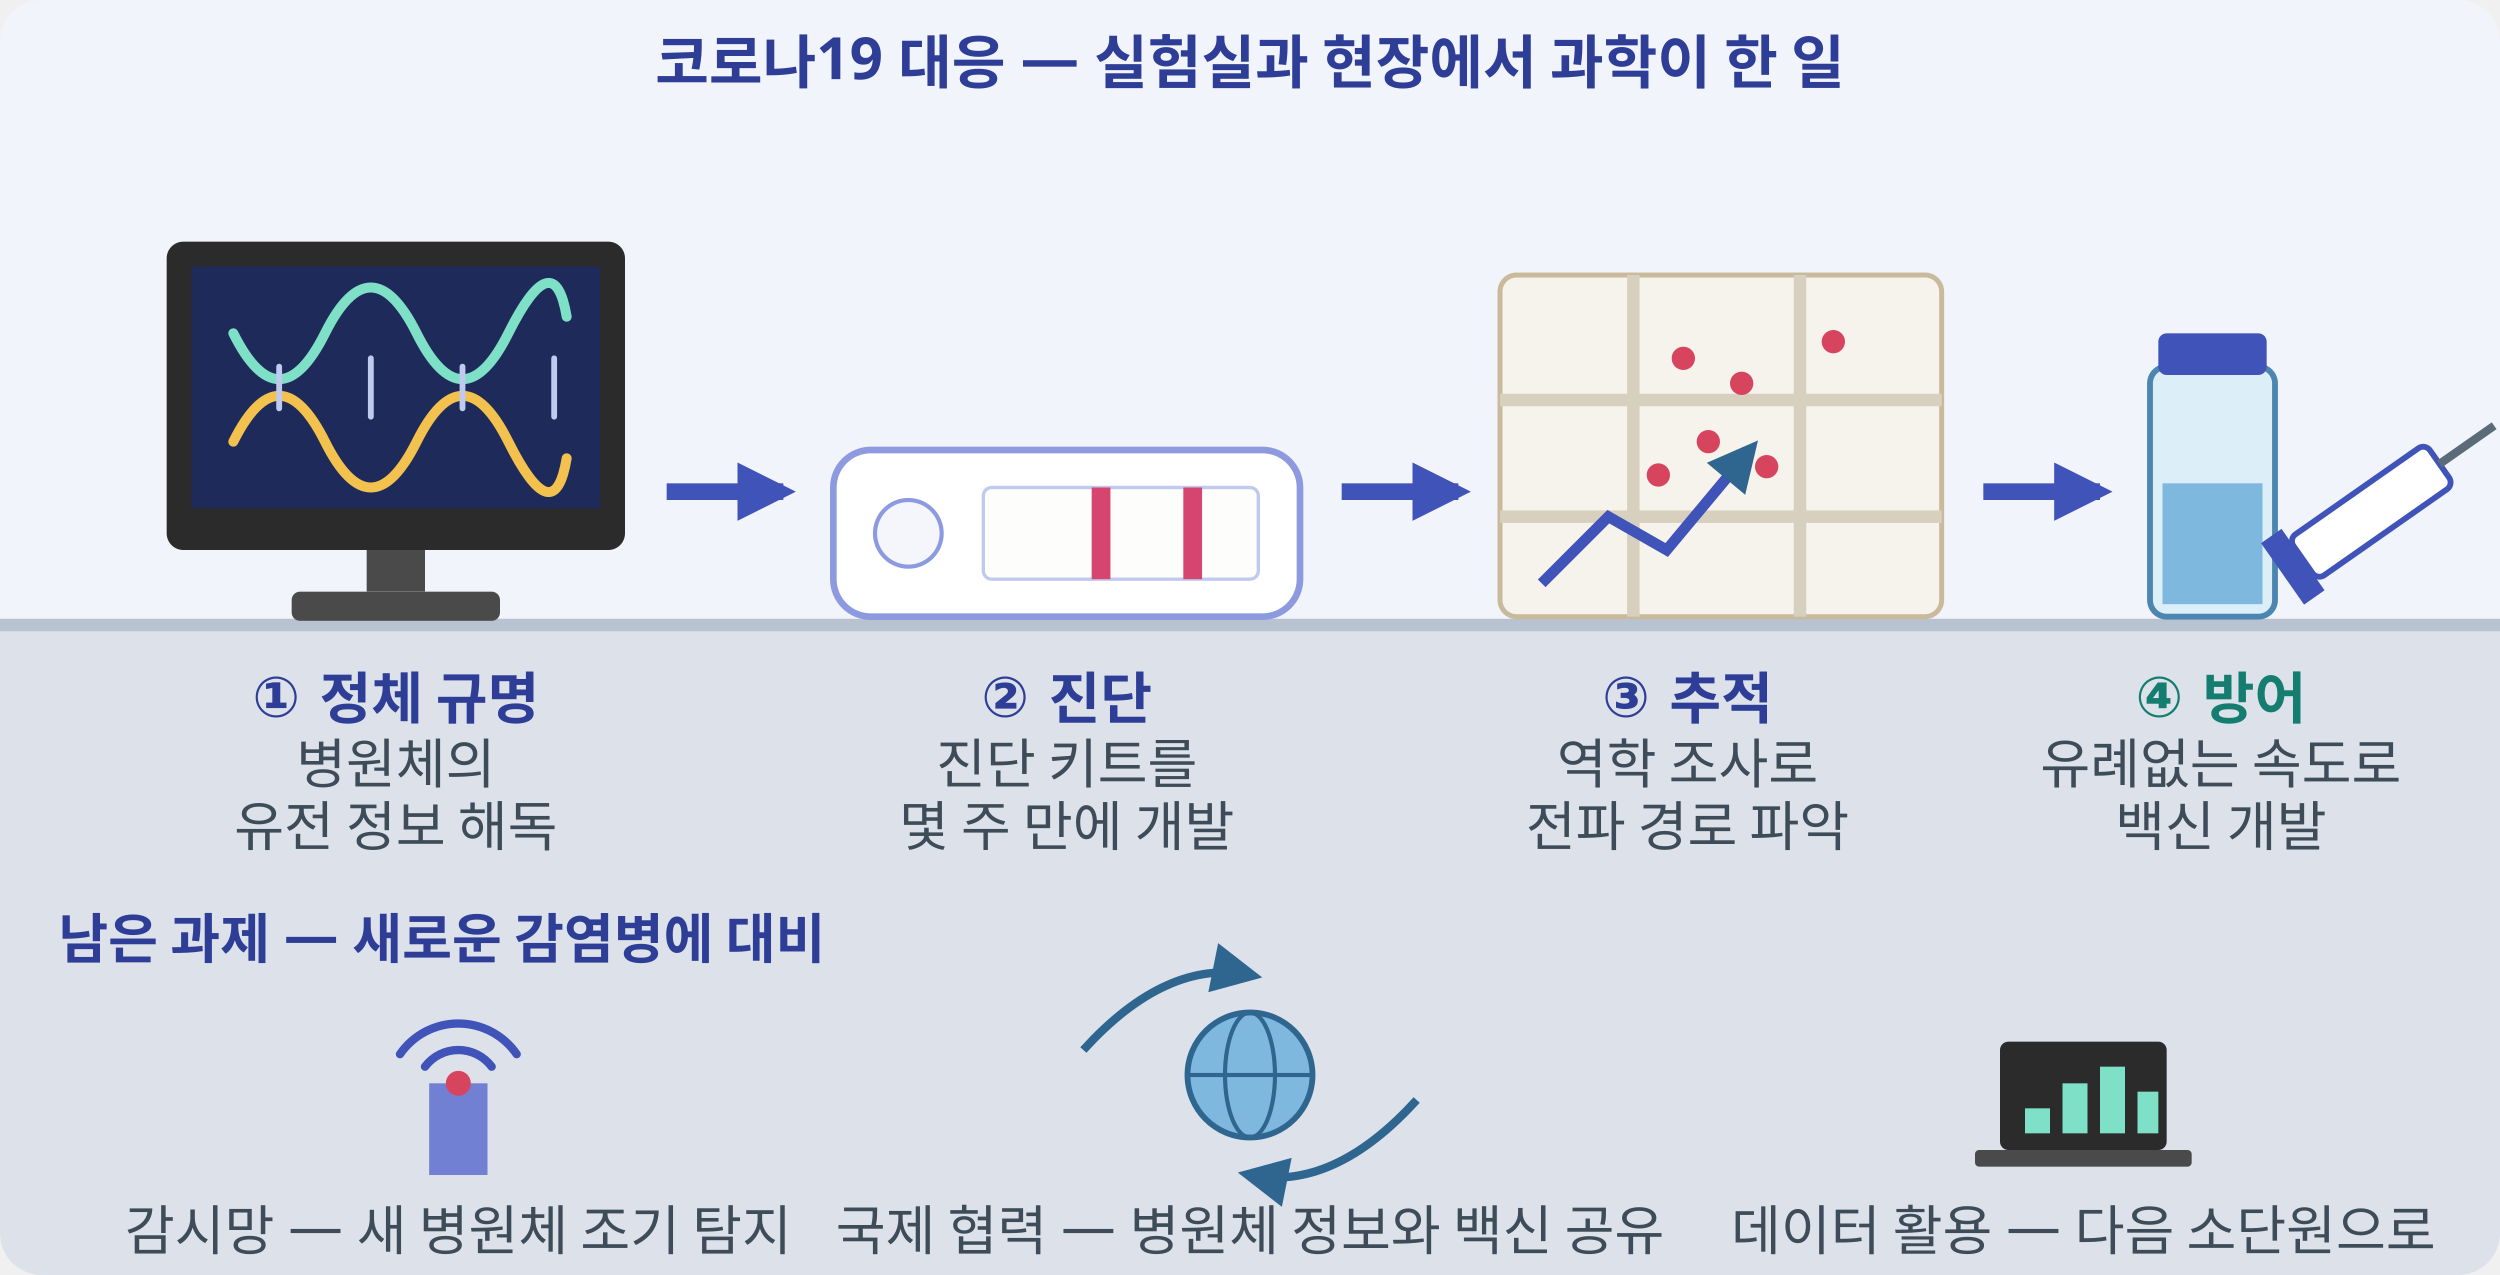
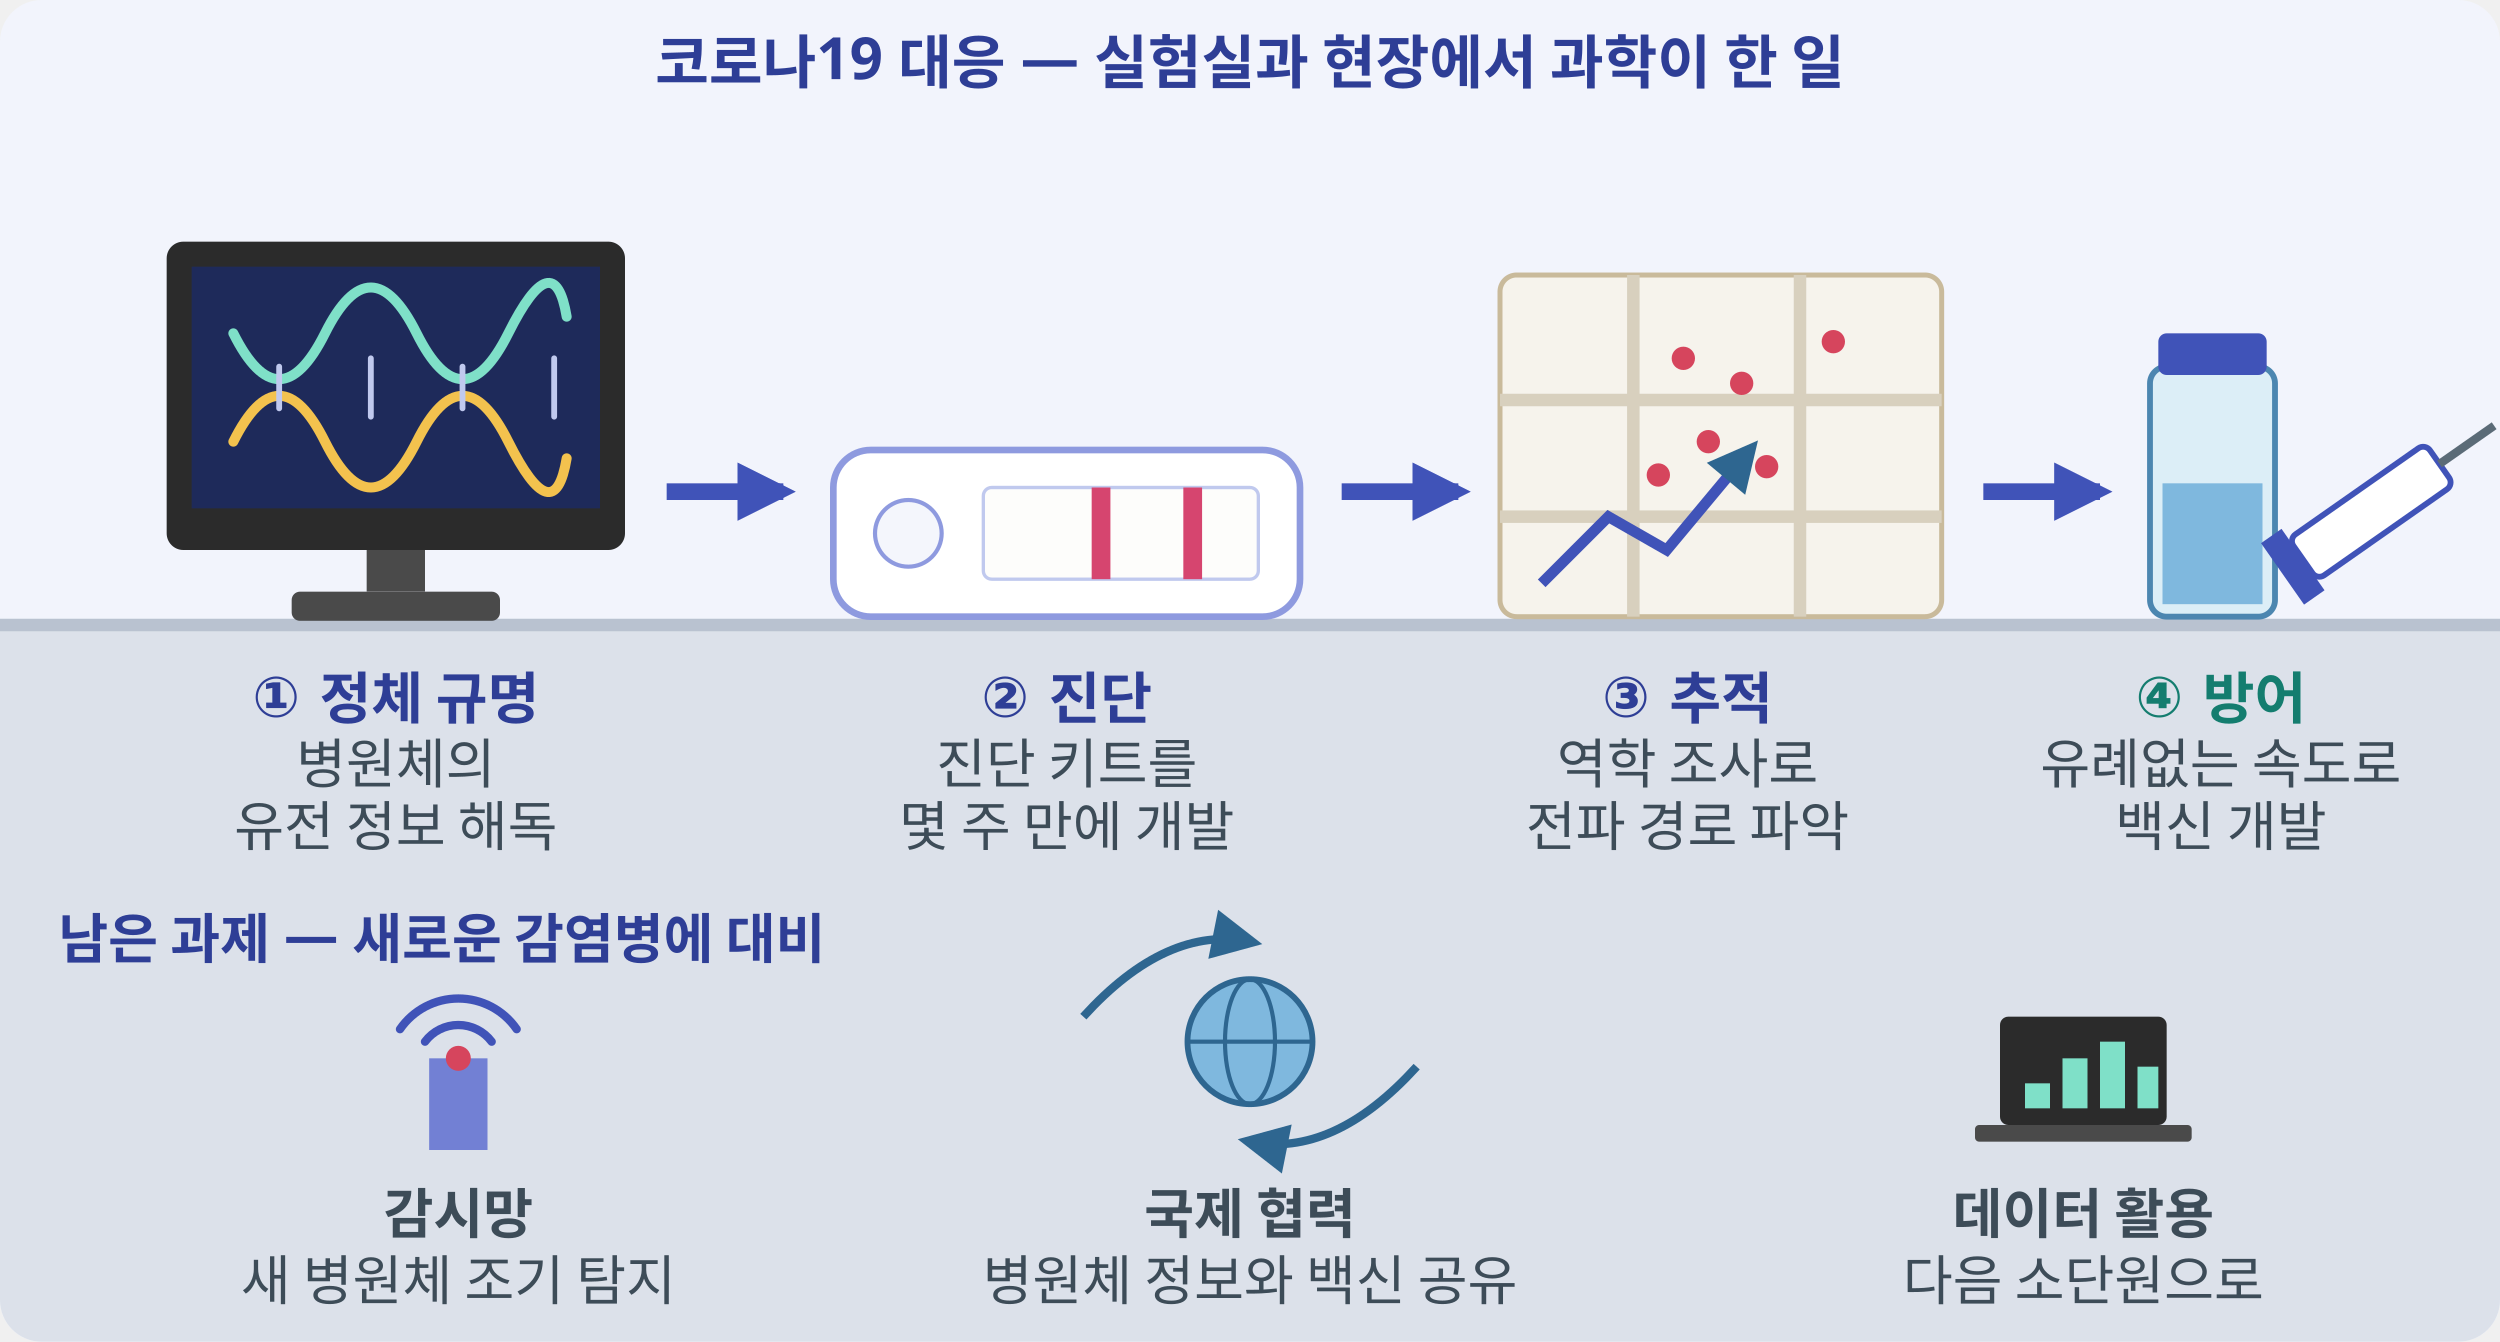
- <svg width="600" height="306" viewBox="0 0 600 306" font-family="PC Sans">
+ <svg width="600" height="322" viewBox="0 0 600 322" font-family="PC Sans">
  <defs>
    <marker id="arrB-2301-05" markerUnits="userSpaceOnUse" markerWidth="14" markerHeight="14" refX="11" refY="7" orient="auto">
      <path d="M0,0 L14,7 L0,14 Z" fill="#4053B8" />
    </marker>
    <marker id="arrGn-2301-05" markerUnits="userSpaceOnUse" markerWidth="12" markerHeight="12" refX="9" refY="6" orient="auto">
      <path d="M0,0 L12,6 L0,12 Z" fill="#2E6690" />
    </marker>
  </defs>
-   <rect x="0" y="0" width="600" height="306" rx="10" fill="#F2F4FC" />
-   <path d="M0,150 H600 V296 a10,10 0 0 1 -10,10 H10 a10,10 0 0 1 -10,-10 Z" fill="#DCE1EA" />
+   <rect x="0" y="0" width="600" height="322" rx="10" fill="#F2F4FC" />
+   <path d="M0,150 H600 V312 a10,10 0 0 1 -10,10 H10 a10,10 0 0 1 -10,-10 Z" fill="#DCE1EA" />
  <line x1="0" y1="150" x2="600" y2="150" stroke="#B9C2D0" stroke-width="3" />
  <text x="300" y="20" text-anchor="middle" font-size="14" font-weight="900" fill="#2E3E96">코로나19 대응 — 실험실과 현장에서 과학이 한 일</text>
  <rect x="40" y="58" width="110" height="74" rx="4" fill="#2B2B2B" />
  <rect x="46" y="64" width="98" height="58" fill="#1E2A5A" />
  <g fill="none" stroke-linecap="round">
    <path d="M56,80 q11,22 22,0 q11,-22 22,0 q11,22 22,0 q11,-22 14,-4" stroke="#7FE0C8" stroke-width="2.4" />
    <path d="M56,106 q11,-22 22,0 q11,22 22,0 q11,-22 22,0 q11,22 14,4" stroke="#F3C24E" stroke-width="2.4" />
    <g stroke="#C0C9EE" stroke-width="1.4">
      <line x1="67" y1="88" x2="67" y2="98" />
      <line x1="89" y1="86" x2="89" y2="100" />
      <line x1="111" y1="88" x2="111" y2="98" />
      <line x1="133" y1="86" x2="133" y2="100" />
    </g>
  </g>
  <rect x="88" y="132" width="14" height="10" fill="#4A4A4A" />
  <rect x="70" y="142" width="50" height="7" rx="2" fill="#4A4A4A" />
  <text x="95" y="172" text-anchor="middle" font-size="13.5" font-weight="900" fill="#2E3E96">① 정체 규명</text>
  <text x="95" y="188" text-anchor="middle" font-size="13" fill="#3D4C58">병원체의</text>
  <text x="95" y="203" text-anchor="middle" font-size="13" fill="#3D4C58">유전 정보 해독</text>
  <line x1="160" y1="118" x2="188" y2="118" stroke="#4053B8" stroke-width="4" marker-end="url(#arrB-2301-05)" />
  <rect x="200" y="108" width="112" height="40" rx="9" fill="#fff" stroke="#8E9ADF" stroke-width="1.6" />
  <circle cx="218" cy="128" r="8" fill="#F4F6FC" stroke="#8E9ADF" stroke-width="1" />
  <rect x="236" y="117" width="66" height="22" rx="2" fill="#FDFDFB" stroke="#C0C9EE" stroke-width="0.8" />
  <rect x="262" y="117" width="4.5" height="22" fill="#D6456F" />
  <rect x="284" y="117" width="4.5" height="22" fill="#D6456F" />
  <text x="256" y="172" text-anchor="middle" font-size="13.5" font-weight="900" fill="#2E3E96">② 진단</text>
  <text x="256" y="188" text-anchor="middle" font-size="13" fill="#3D4C58">진단 키트를</text>
  <text x="256" y="203" text-anchor="middle" font-size="13" fill="#3D4C58">몇 주 만에 개발</text>
  <line x1="322" y1="118" x2="350" y2="118" stroke="#4053B8" stroke-width="4" marker-end="url(#arrB-2301-05)" />
  <rect x="360" y="66" width="106" height="82" rx="4" fill="#F6F3EC" stroke="#C9BA9B" stroke-width="1.2" />
  <g stroke="#D8D0BE" stroke-width="3">
    <line x1="392" y1="66" x2="392" y2="148" />
    <line x1="432" y1="66" x2="432" y2="148" />
    <line x1="360" y1="96" x2="466" y2="96" />
    <line x1="360" y1="124" x2="466" y2="124" />
  </g>
  <g fill="#D6455D">
    <circle cx="404" cy="86" r="2.8" />
    <circle cx="418" cy="92" r="2.8" />
    <circle cx="410" cy="106" r="2.8" />
    <circle cx="424" cy="112" r="2.8" />
    <circle cx="398" cy="114" r="2.8" />
    <circle cx="440" cy="82" r="2.8" />
  </g>
  <path d="M370,140 l16,-16 l14,8 l20,-24" fill="none" stroke="#4053B8" stroke-width="2.6" marker-end="url(#arrGn-2301-05)" />
  <text x="405" y="172" text-anchor="middle" font-size="13.5" font-weight="900" fill="#2E3E96">③ 추적</text>
  <text x="405" y="188" text-anchor="middle" font-size="13" fill="#3D4C58">역학 조사로</text>
  <text x="405" y="203" text-anchor="middle" font-size="13" fill="#3D4C58">전파 경로 파악</text>
  <line x1="476" y1="118" x2="504" y2="118" stroke="#4053B8" stroke-width="4" marker-end="url(#arrB-2301-05)" />
  <rect x="516" y="88" width="30" height="60" rx="4" fill="#DCEEF7" stroke="#4C86B0" stroke-width="1.4" />
  <rect x="518" y="80" width="26" height="10" rx="2" fill="#4053B8" />
  <rect x="519" y="116" width="24" height="29" fill="#7FB8DE" />
  <g transform="translate(556,132) rotate(-35)">
    <rect x="-4" y="-6" width="40" height="12" rx="2" fill="#fff" stroke="#4053B8" stroke-width="1.4" />
    <rect x="-10" y="-9" width="6" height="18" fill="#4053B8" />
    <line x1="36" y1="0" x2="52" y2="0" stroke="#5B6B77" stroke-width="2" />
  </g>
  <text x="533" y="172" text-anchor="middle" font-size="13.5" font-weight="900" fill="#147D6F">④ 방어</text>
  <text x="533" y="188" text-anchor="middle" font-size="13" fill="#3D4C58">유례없는 속도로</text>
  <text x="533" y="203" text-anchor="middle" font-size="13" fill="#3D4C58">백신 개발</text>
  <text x="14" y="230" font-size="13" font-weight="900" fill="#2E3E96">남은 과제 — 새로운 감염병에 대비</text>
-   <g transform="translate(110,264)">
+   <g transform="translate(110,258)">
    <rect x="-7" y="-4" width="14" height="22" fill="#7280D4" />
    <g fill="none" stroke="#4053B8" stroke-width="2" stroke-linecap="round">
      <path d="M-8,-8 a10,10 0 0 1 16,0" />
      <path d="M-14,-11 a17,17 0 0 1 28,0" />
    </g>
    <circle cy="-4" r="3" fill="#D6455D" />
  </g>
-   <text x="110" y="300" text-anchor="middle" font-size="13" fill="#3D4C58">감시망 — 새 병원체 조기 탐지</text>
-   <g transform="translate(300,258)">
+   <text x="110" y="296" text-anchor="middle" font-size="13" font-weight="800" fill="#3D4C58">감시망</text>
+   <text x="110" y="312" text-anchor="middle" font-size="13" fill="#3D4C58">새 병원체 조기 탐지</text>
+   <g transform="translate(300,250)">
    <circle r="15" fill="#7FB8DE" stroke="#2E6690" stroke-width="1.4" />
    <ellipse rx="6" ry="15" fill="none" stroke="#2E6690" stroke-width="1" />
    <line x1="-15" y1="0" x2="15" y2="0" stroke="#2E6690" stroke-width="1" />
    <path d="M-40,-6 q20,-22 40,-18" fill="none" stroke="#2E6690" stroke-width="2" marker-end="url(#arrGn-2301-05)" />
    <path d="M40,6 q-20,22 -40,18" fill="none" stroke="#2E6690" stroke-width="2" marker-end="url(#arrGn-2301-05)" />
  </g>
-   <text x="300" y="300" text-anchor="middle" font-size="13" fill="#3D4C58">국제 협력 — 병원체 정보와 백신 공유</text>
-   <g transform="translate(500,264)">
+   <text x="300" y="296" text-anchor="middle" font-size="13" font-weight="800" fill="#3D4C58">국제 협력</text>
+   <text x="300" y="312" text-anchor="middle" font-size="13" fill="#3D4C58">병원체 정보와 백신 공유</text>
+   <g transform="translate(500,258)">
    <rect x="-20" y="-14" width="40" height="26" rx="2" fill="#2B2B2B" />
    <g fill="#7FE0C8">
      <rect x="-14" y="2" width="6" height="6" />
      <rect x="-5" y="-4" width="6" height="12" />
      <rect x="4" y="-8" width="6" height="16" />
      <rect x="13" y="-2" width="5" height="10" />
    </g>
    <rect x="-26" y="12" width="52" height="4" rx="1" fill="#4A4A4A" />
  </g>
-   <text x="500" y="300" text-anchor="middle" font-size="13" fill="#3D4C58">데이터 활용 — 다음 소단원으로</text>
+   <text x="500" y="296" text-anchor="middle" font-size="13" font-weight="800" fill="#3D4C58">데이터 활용</text>
+   <text x="500" y="312" text-anchor="middle" font-size="13" fill="#3D4C58">다음 소단원으로</text>
</svg>
